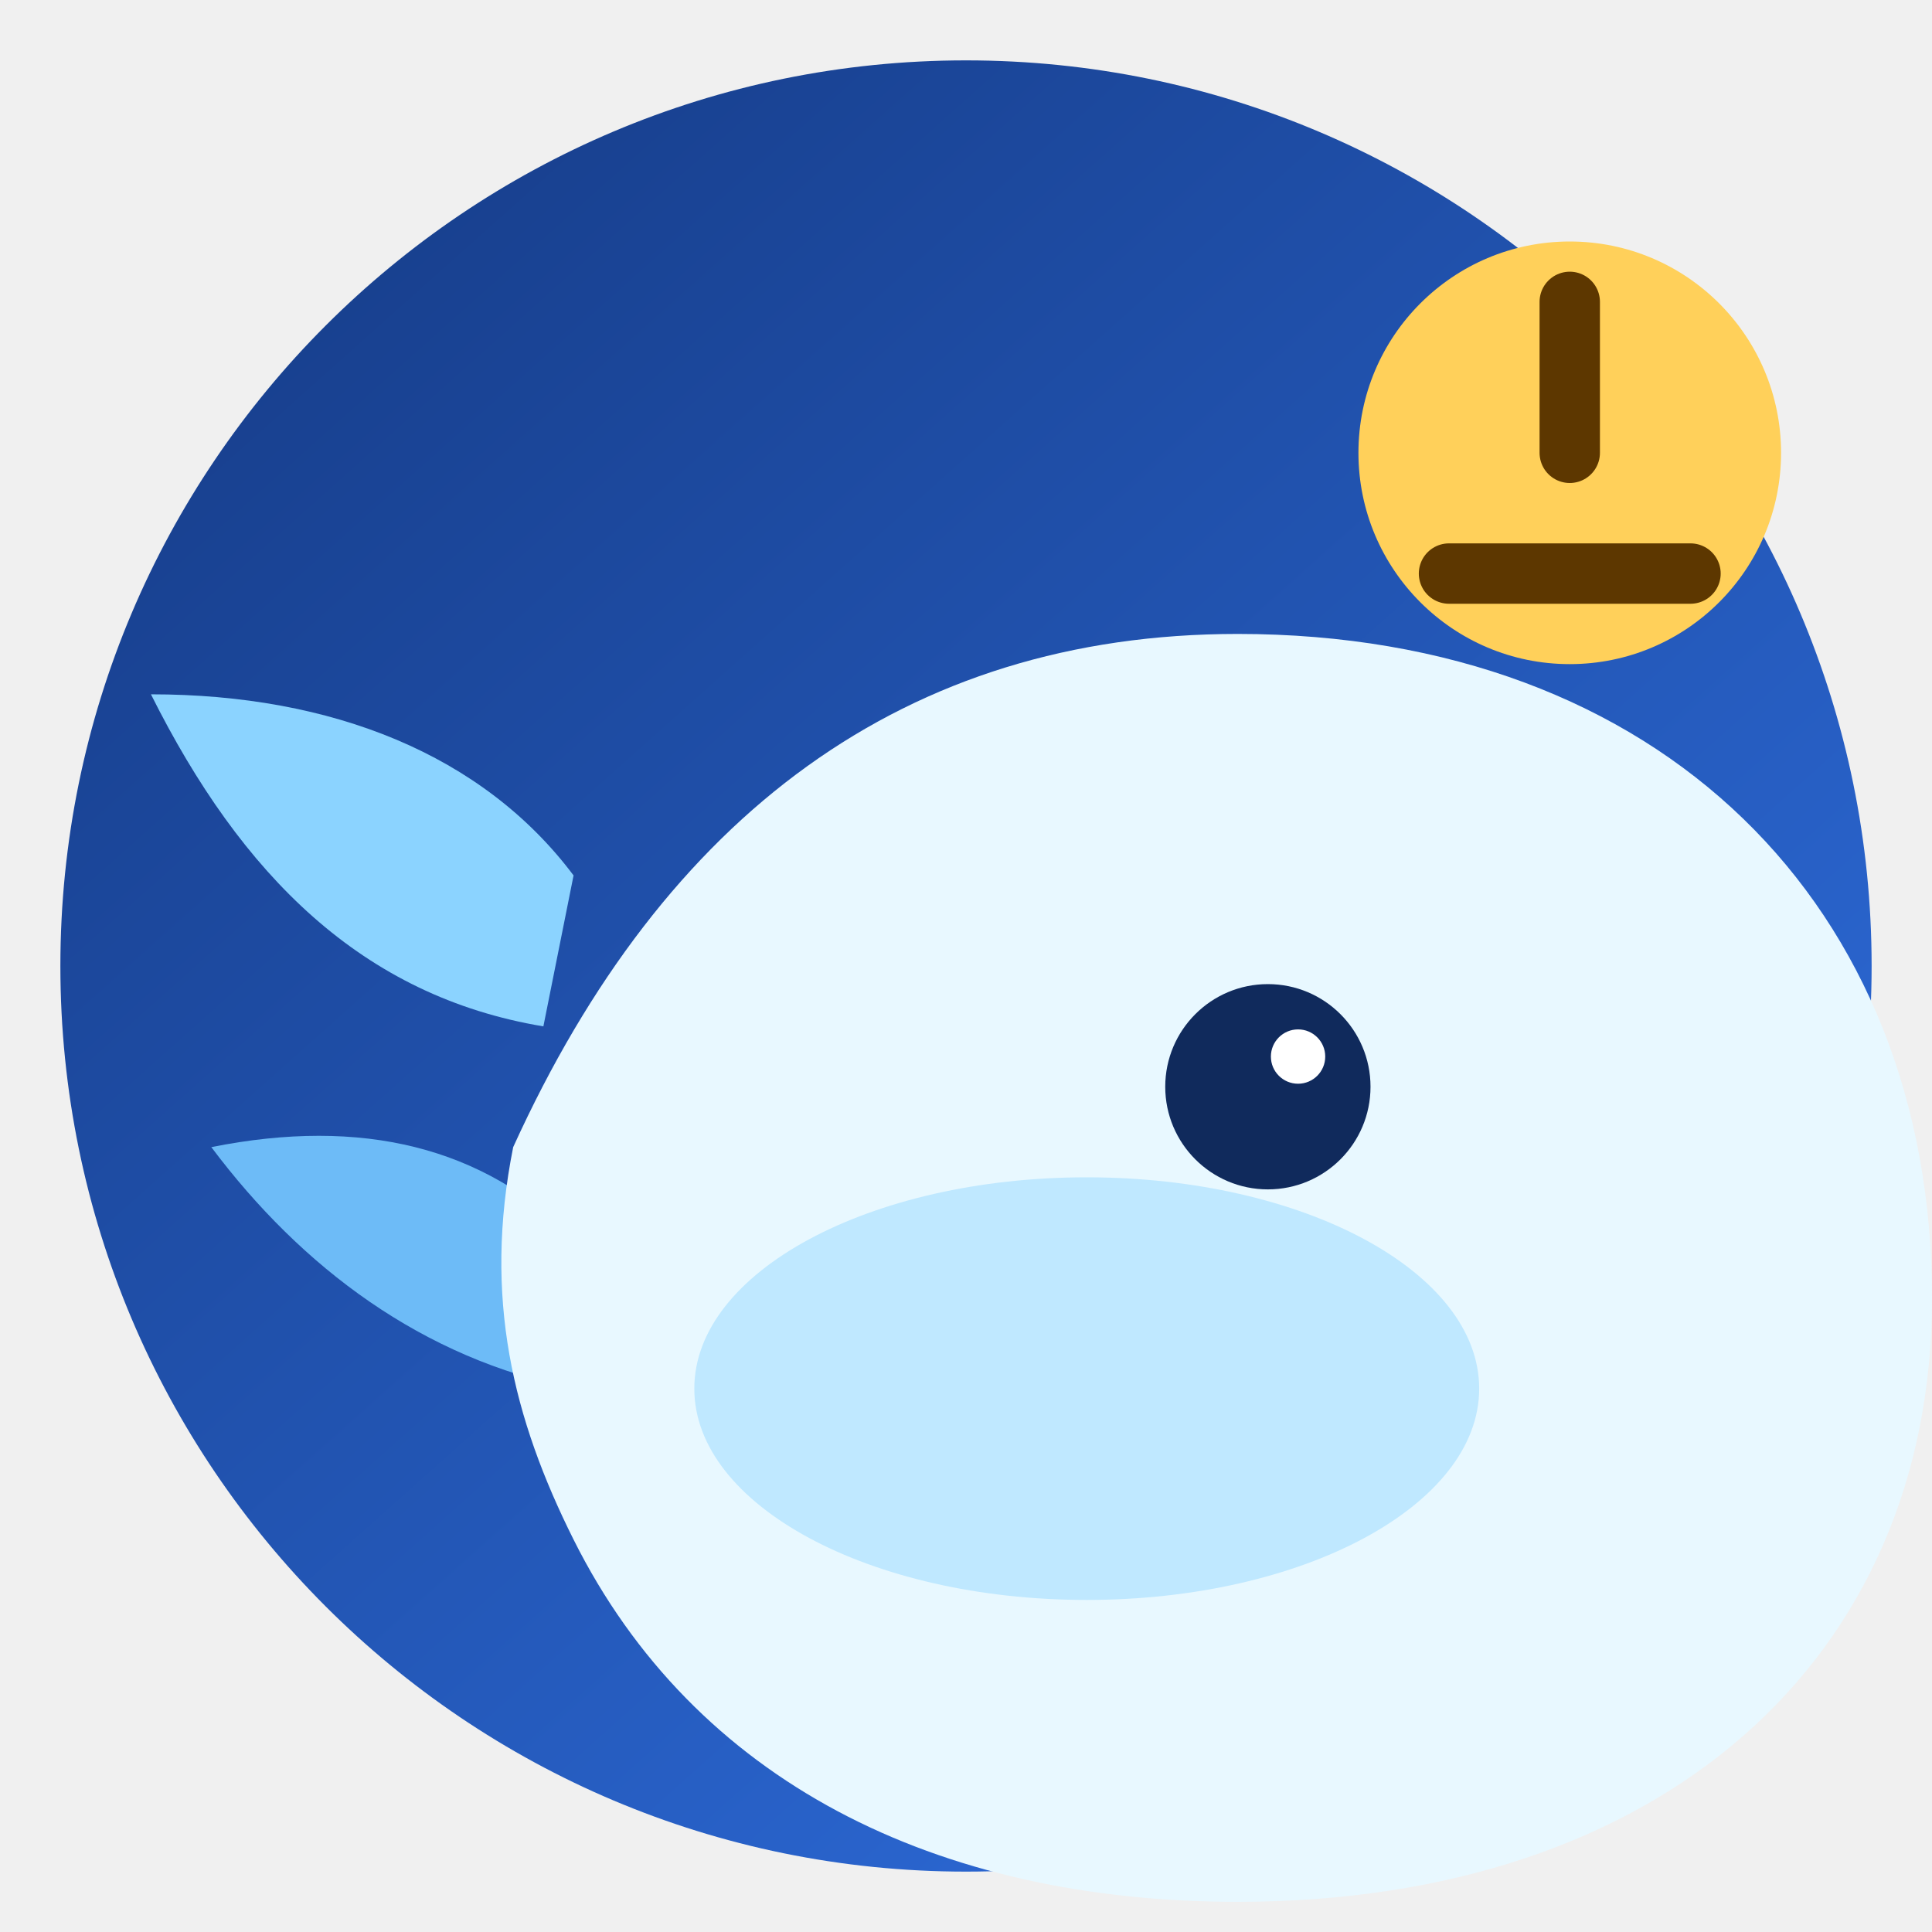
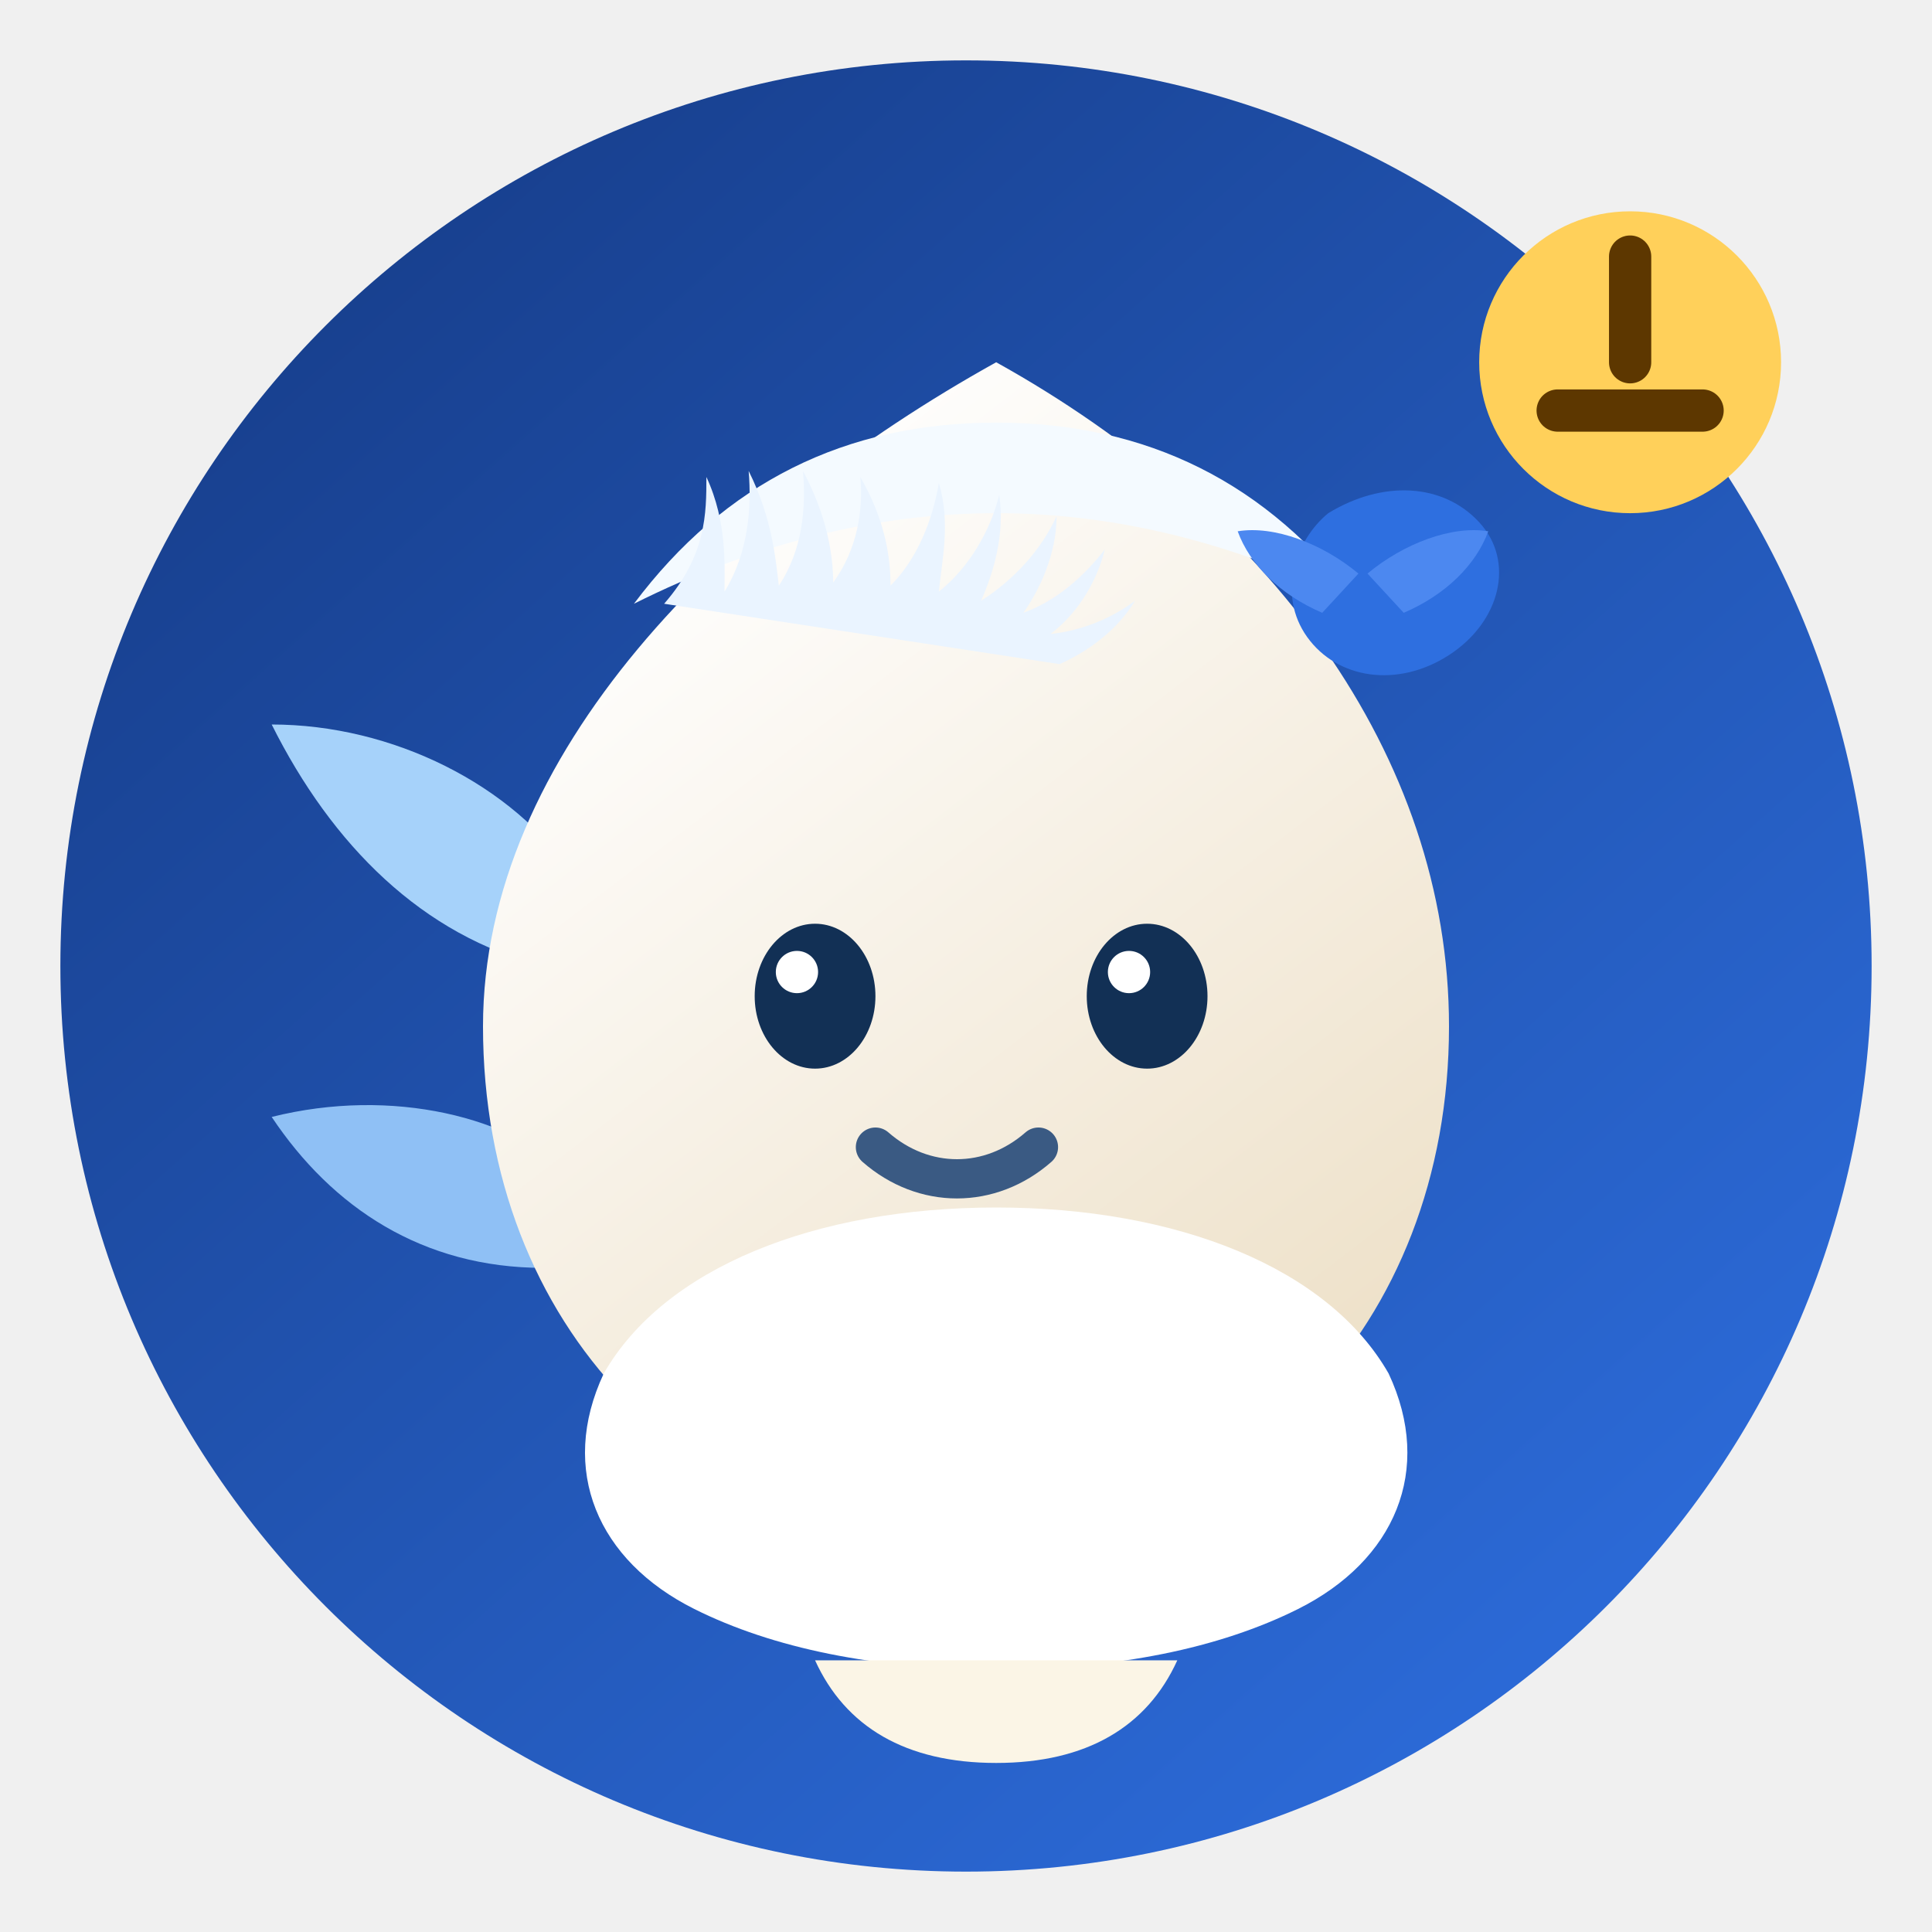
- <svg xmlns="http://www.w3.org/2000/svg" viewBox="0 0 64 64" role="img" aria-label="DaFeiYu tray icon">
+ <svg xmlns="http://www.w3.org/2000/svg" viewBox="0 0 64 64" role="img" aria-label="DaFeiYu rice whale maid tray icon">
  <defs>
    <linearGradient id="bg" x1="8" y1="4" x2="58" y2="60" gradientUnits="userSpaceOnUse">
      <stop stop-color="#163C88" />
-       <stop offset="1" stop-color="#2F6FE0" />
+       <stop offset="1" stop-color="#2E6FE0" />
+     </linearGradient>
+     <linearGradient id="rice" x1="20" y1="18" x2="46" y2="52" gradientUnits="userSpaceOnUse">
+       <stop stop-color="#FFFFFF" />
+       <stop offset="1" stop-color="#EBDCC0" />
    </linearGradient>
  </defs>
  <circle cx="32" cy="32" r="30" fill="url(#bg)" />
-   <path d="M18 34c-6-1-10-5-13-11 6 0 11 2 14 6z" fill="#8BD3FF" />
-   <path d="M19 46c-5-1-9-4-12-8 5-1 9 0 12 3z" fill="#6DBBF7" />
-   <path d="M17 38c5-11 13-17 24-17 14 0 23 9 23 22 0 12-9 20-23 20-10 0-18-4-22-12-2-4-3-8-2-13z" fill="#E8F8FF" />
-   <ellipse cx="36" cy="46" rx="13" ry="7" fill="#BFE8FF" />
-   <circle cx="42" cy="36" r="3.4" fill="#102A5C" />
-   <circle cx="43" cy="35" r=".9" fill="#fff" />
-   <circle cx="52" cy="15" r="7" fill="#FFD05A" />
-   <path d="M52 10v5m-4 4h8" stroke="#5D3700" stroke-width="2" stroke-linecap="round" />
+   <path d="M18 32c-4-1-7-4-9-8 4 0 8 2 10 5z" fill="#A6D2FA" />
+   <path d="M18 42c-4 0-7-2-9-5 4-1 8 0 10 2z" fill="#8FC0F5" />
+   <path d="M33 12c9 5 15 13 15 22 0 10-7 17-16 17S16 44 16 34c0-9 8-17 17-22z" fill="url(#rice)" />
+   <ellipse cx="27" cy="33" rx="2" ry="2.4" fill="#123055" />
+   <ellipse cx="38" cy="33" rx="2" ry="2.4" fill="#123055" />
+   <circle cx="26.4" cy="32.2" r=".7" fill="#fff" />
+   <circle cx="37.4" cy="32.2" r=".7" fill="#fff" />
+   <path d="M29 38c1.6 1.4 3.8 1.4 5.4 0" fill="none" stroke="#3A5A83" stroke-width="1.3" stroke-linecap="round" />
+   <path d="M21 20c3-4 7-6 12-6s9 2 12 6c-4-2-8-3-12-3s-8 1-12 3z" fill="#F4FAFF" />
+   <path d="M22 20c1.4-1.6 1.4-3 1.4-4.2.7 1.5.6 3 .6 3.8.8-1.3.9-2.8.8-4 .8 1.6.9 3 1 3.8.8-1.2.9-2.6.8-3.8.8 1.5 1 2.8 1 3.7.8-1.1 1-2.4.9-3.5.8 1.4 1 2.6 1 3.6.9-.9 1.4-2.2 1.6-3.4.4 1.3.1 2.6 0 3.6 1-.8 1.7-2 2-3.2.2 1.3-.2 2.6-.6 3.5 1.1-.7 2-1.7 2.5-2.8 0 1.3-.6 2.5-1.1 3.2 1.1-.4 2-1.2 2.7-2.1-.3 1.2-1 2.2-1.8 2.8 1-.1 2-.5 2.8-1.1-.6 1-1.6 1.7-2.5 2.1z" fill="#EAF4FF" />
+   <path d="M44 17c1.8-1.1 3.8-1 5 .3 1.2 1.3.7 3.3-1 4.4-1.7 1.1-3.7.8-4.7-.6-1-1.4-.4-3.2.7-4.1z" fill="#2E6FE0" />
+   <path d="M45 19c-1.2-1-2.8-1.6-4-1.4.4 1.1 1.4 2.1 2.8 2.7z" fill="#4C88F0" />
+   <path d="M45.3 19c1.2-1 2.8-1.6 4-1.4-.4 1.1-1.4 2.1-2.8 2.7z" fill="#4C88F0" />
+   <path d="M33 40c6 0 11 2 13 5.5 1.5 3.2.2 6.2-3 7.8-2.6 1.3-6 2-10 2s-7.4-.7-10-2c-3.2-1.6-4.5-4.6-3-7.8C22 42 27 40 33 40z" fill="#FFFFFF" />
+   <path d="M27 55c1 2.2 3 3.4 6 3.4s5-1.2 6-3.4z" fill="#FBF5E6" />
+   <circle cx="54" cy="12" r="5" fill="#FFD05A" />
+   <path d="M54 8.5v3.5m-2.4 1.6h4.8" stroke="#5D3700" stroke-width="1.4" stroke-linecap="round" />
</svg>
